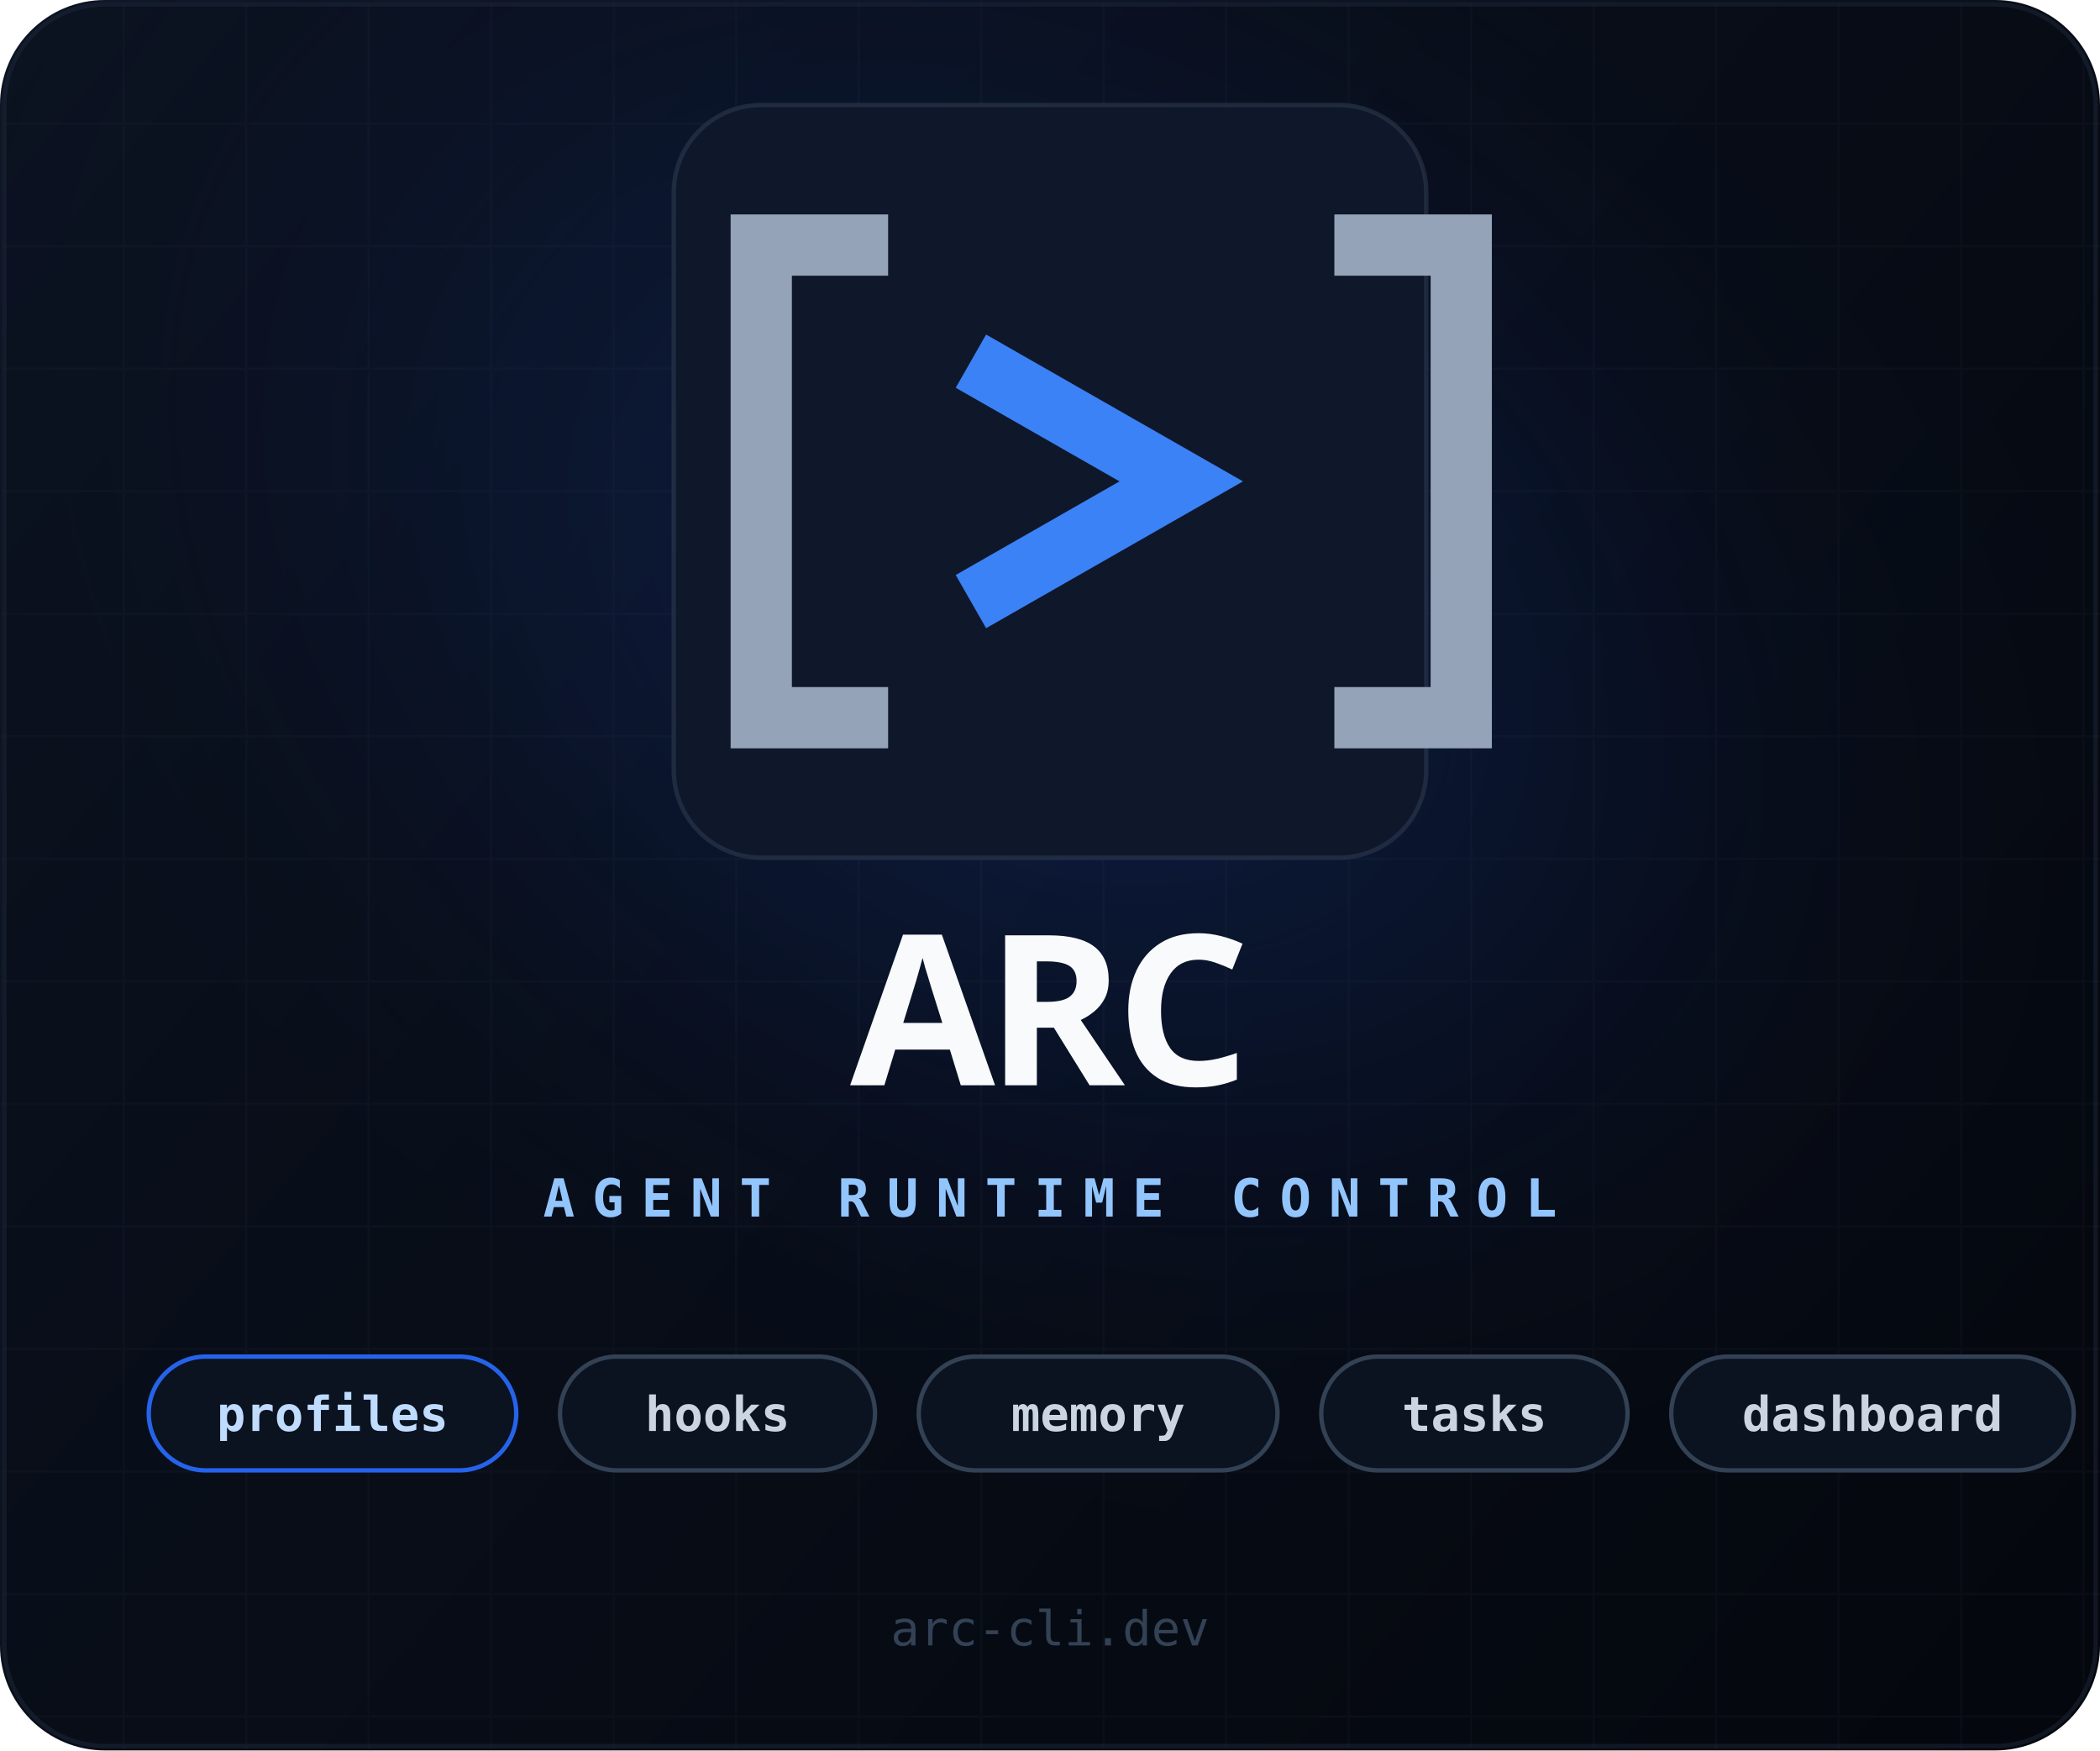
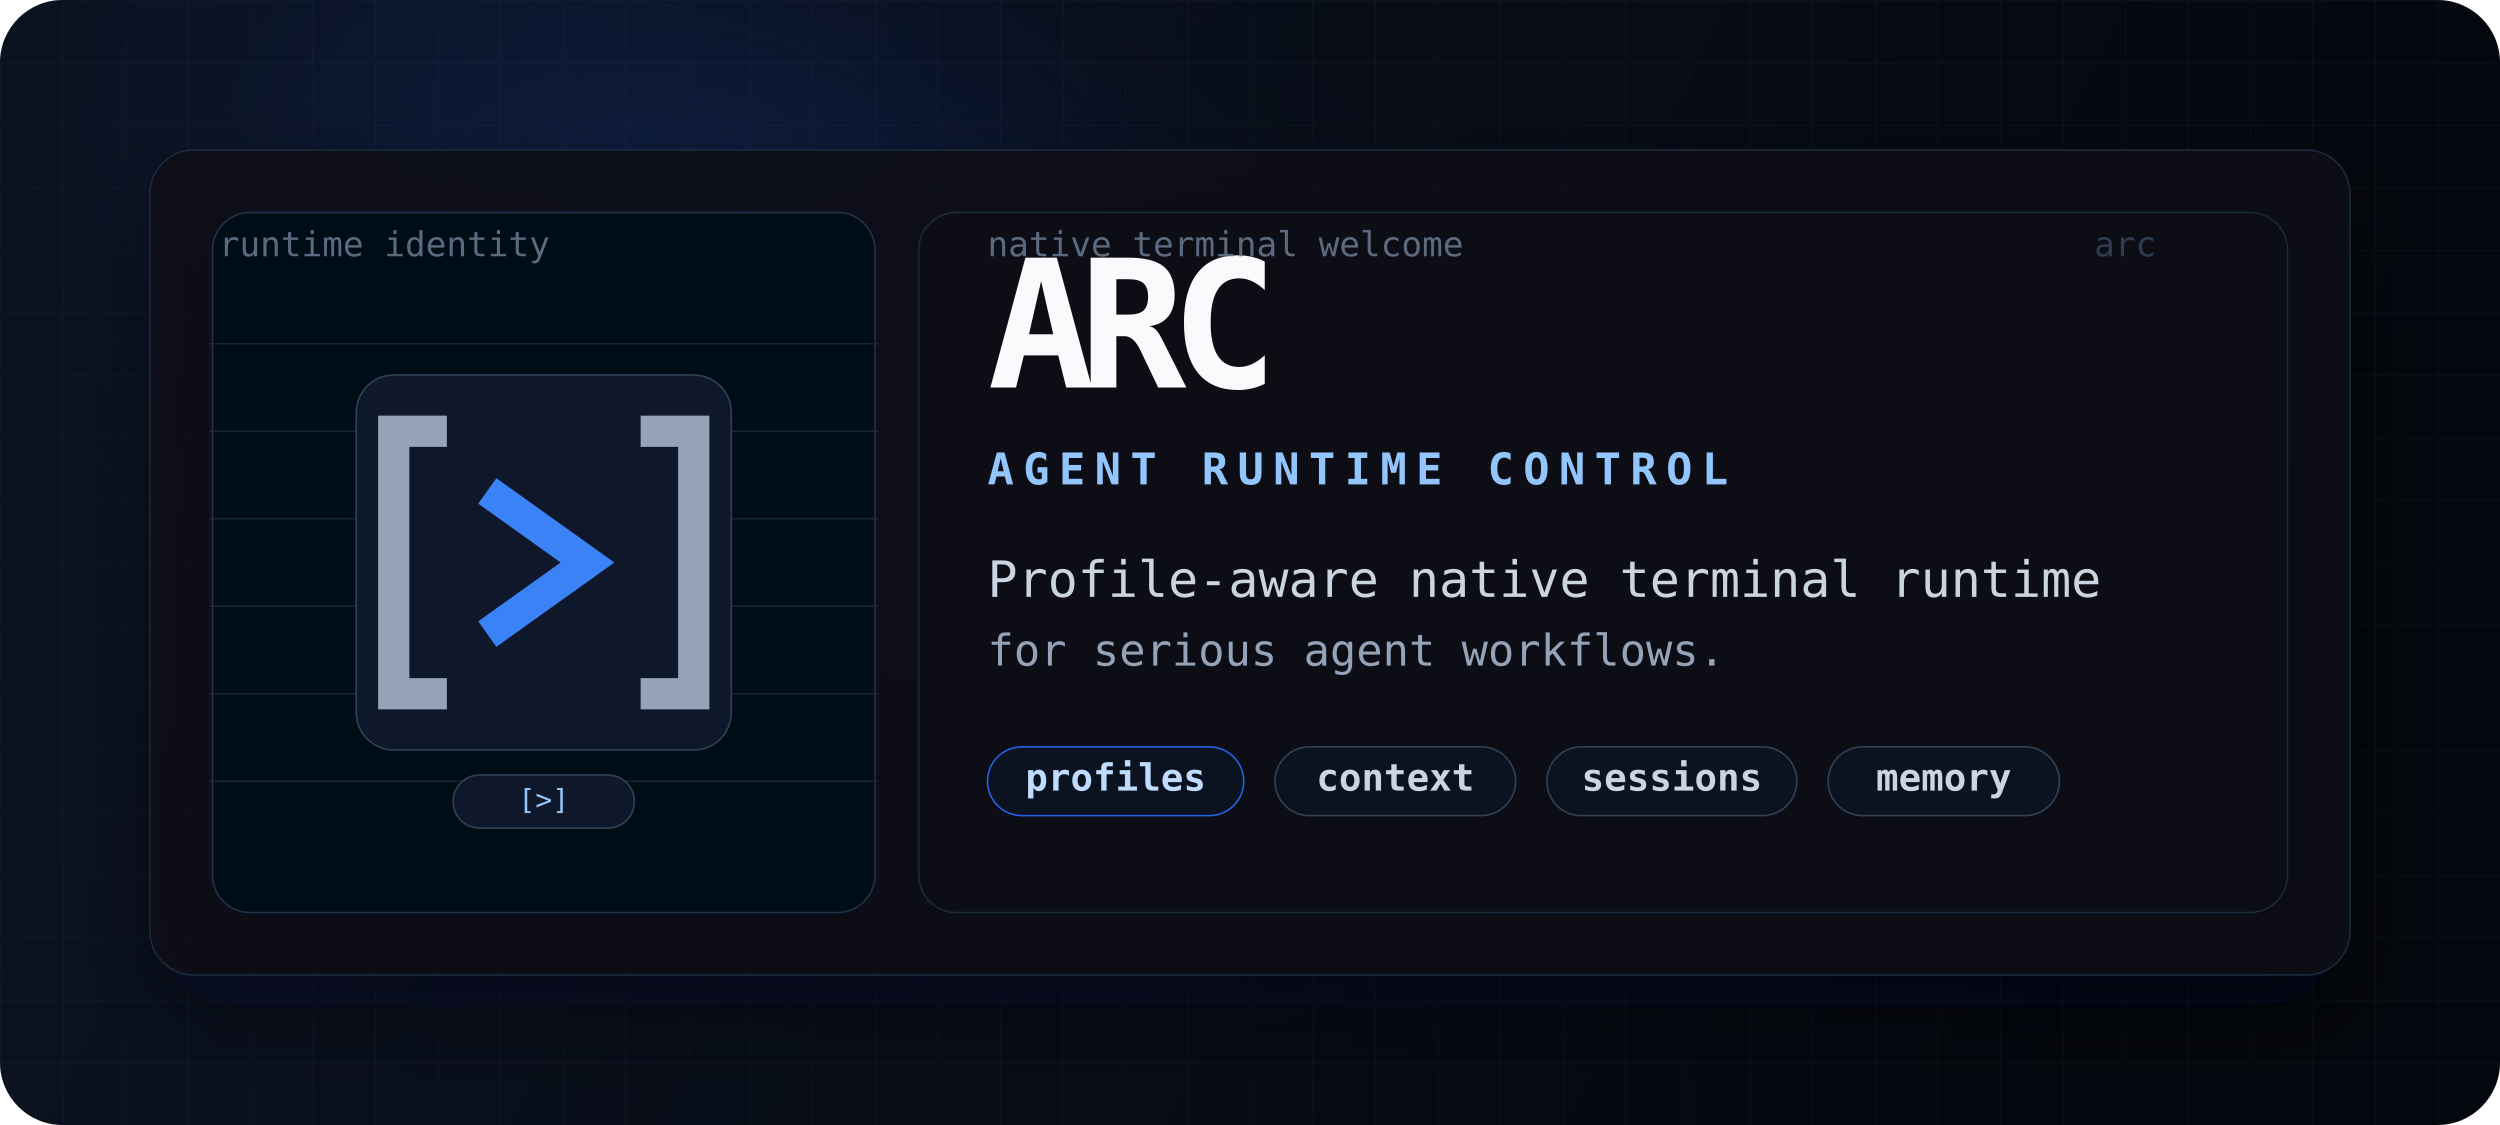
- <svg xmlns="http://www.w3.org/2000/svg" viewBox="0 0 480 400" fill="none">
+ <svg xmlns="http://www.w3.org/2000/svg" viewBox="0 0 1600 720" fill="none">
  <defs>
-     <linearGradient id="bg" x1="0" y1="0" x2="480" y2="400" gradientUnits="userSpaceOnUse">
+     <linearGradient id="bg" x1="240" y1="80" x2="1360" y2="640" gradientUnits="userSpaceOnUse">
      <stop stop-color="#0B1220" />
      <stop offset="1" stop-color="#04070D" />
    </linearGradient>
-     <radialGradient id="glow" cx="0" cy="0" r="1" gradientUnits="userSpaceOnUse" gradientTransform="translate(240 140) rotate(30) scale(280 200)">
-       <stop stop-color="#2563EB" stop-opacity=".22" />
-       <stop offset=".6" stop-color="#1D4ED8" stop-opacity=".05" />
+     <radialGradient id="glow" cx="0" cy="0" r="1" gradientUnits="userSpaceOnUse" gradientTransform="translate(510 244) rotate(34.138) scale(634.451 387.089)">
+       <stop stop-color="#2563EB" stop-opacity=".28" />
+       <stop offset=".52" stop-color="#1D4ED8" stop-opacity=".08" />
      <stop offset="1" stop-color="#020617" stop-opacity="0" />
    </radialGradient>
-     <pattern id="grid" width="28" height="28" patternUnits="userSpaceOnUse">
-       <path d="M28 0H0V28" stroke="#334155" stroke-opacity=".1" />
+     <pattern id="grid" width="40" height="40" patternUnits="userSpaceOnUse">
+       <path d="M40 0H0V40" stroke="#334155" stroke-opacity=".18" />
    </pattern>
+     <filter id="shadow" x="-20%" y="-20%" width="140%" height="140%">
+       <feDropShadow dx="0" dy="24" stdDeviation="28" flood-color="#020617" flood-opacity=".45" />
+     </filter>
  </defs>
-   <rect width="480" height="400" rx="24" fill="url(#bg)" />
-   <rect width="480" height="400" rx="24" fill="url(#grid)" />
-   <rect width="480" height="400" rx="24" fill="url(#glow)" />
-   <rect x="1" y="1" width="478" height="398" rx="23" fill="none" stroke="#1E293B" stroke-opacity=".5" />
-   <g transform="translate(170, 40)">
-     <rect x="-16" y="-16" width="172" height="172" rx="20" fill="#0F172A" stroke="#334155" stroke-opacity=".5" />
-     <polyline points="26 16 4 16 4 124 26 124" stroke="#94A3B8" stroke-width="14" stroke-linecap="square" stroke-linejoin="miter" />
-     <polyline points="58 46 100 70 58 94" stroke="#3B82F6" stroke-width="14" stroke-linecap="square" stroke-linejoin="miter" />
-     <polyline points="142 16 164 16 164 124 142 124" stroke="#94A3B8" stroke-width="14" stroke-linecap="square" stroke-linejoin="miter" />
+   <rect width="1600" height="720" rx="40" fill="url(#bg)" />
+   <rect width="1600" height="720" rx="40" fill="url(#grid)" />
+   <rect width="1600" height="720" rx="40" fill="url(#glow)" />
+   <g filter="url(#shadow)">
+     <rect x="96" y="96" width="1408" height="528" rx="28" fill="#0A0F1A" fill-opacity=".88" stroke="#1E293B" />
+     <rect x="136" y="136" width="424" height="448" rx="24" fill="#050A13" stroke="#23324A" />
+     <rect x="588" y="136" width="876" height="448" rx="24" fill="#070C15" stroke="#1E293B" />
  </g>
-   <g font-family="'Space Grotesk', system-ui, sans-serif" text-anchor="middle">
-     <text x="240" y="248" fill="#F8FAFC" font-size="48" font-weight="800" letter-spacing="-2">ARC</text>
-     <text x="240" y="278" fill="#93C5FD" font-size="12" font-weight="700" letter-spacing="4" font-family="'Space Mono', monospace">AGENT RUNTIME CONTROL</text>
+   <g opacity=".82">
+     <path d="M134 220H562" stroke="#1E293B" />
+     <path d="M134 276H562" stroke="#1E293B" />
+     <path d="M134 332H562" stroke="#1E293B" />
+     <path d="M134 388H562" stroke="#1E293B" />
+     <path d="M134 444H562" stroke="#1E293B" />
+     <path d="M134 500H562" stroke="#1E293B" />
  </g>
-   <g font-family="'Space Mono', monospace" font-size="11" font-weight="700">
-     <rect x="34" y="310" width="84" height="26" rx="13" fill="#0B1220" stroke="#2563EB" />
-     <text x="76" y="327" fill="#BFDBFE" text-anchor="middle">profiles</text>
-     <rect x="128" y="310" width="72" height="26" rx="13" fill="#0B1220" stroke="#334155" />
-     <text x="164" y="327" fill="#CBD5E1" text-anchor="middle">hooks</text>
-     <rect x="210" y="310" width="82" height="26" rx="13" fill="#0B1220" stroke="#334155" />
-     <text x="251" y="327" fill="#CBD5E1" text-anchor="middle">memory</text>
-     <rect x="302" y="310" width="70" height="26" rx="13" fill="#0B1220" stroke="#334155" />
-     <text x="337" y="327" fill="#CBD5E1" text-anchor="middle">tasks</text>
-     <rect x="382" y="310" width="92" height="26" rx="13" fill="#0B1220" stroke="#334155" />
-     <text x="428" y="327" fill="#CBD5E1" text-anchor="middle">dashboard</text>
+   <g transform="translate(228, 240)">
+     <rect x="0" y="0" width="240" height="240" rx="24" fill="#0F172A" stroke="#334155" />
+     <polyline points="48 36 24 36 24 204 48 204" stroke="#94A3B8" stroke-width="20" stroke-linecap="square" stroke-linejoin="miter" />
+     <polyline points="92 80 148 120 92 160" stroke="#3B82F6" stroke-width="20" stroke-linecap="square" stroke-linejoin="miter" />
+     <polyline points="192 36 216 36 216 204 192 204" stroke="#94A3B8" stroke-width="20" stroke-linecap="square" stroke-linejoin="miter" />
  </g>
-   <text x="240" y="376" fill="#334155" font-family="'Space Mono', monospace" font-size="11" text-anchor="middle">arc-cli.dev</text>
+   <g transform="translate(228, 240)">
+     <rect x="62" y="256" width="116" height="34" rx="17" fill="#0F172A" stroke="#334155" />
+     <text x="120" y="278" fill="#93C5FD" font-family="JetBrains Mono, SFMono-Regular, Menlo, monospace" font-size="18" text-anchor="middle">[&gt;]</text>
+   </g>
+   <g font-family="JetBrains Mono, SFMono-Regular, Menlo, monospace">
+     <text x="632" y="248" fill="#F8FAFC" font-size="114" font-weight="800" letter-spacing="-10">ARC</text>
+     <text x="632" y="310" fill="#93C5FD" font-size="28" font-weight="700" letter-spacing="6">AGENT RUNTIME CONTROL</text>
+     <text x="632" y="382" fill="#CBD5E1" font-size="32">Profile-aware native terminal runtime</text>
+     <text x="632" y="426" fill="#94A3B8" font-size="28">for serious agent workflows.</text>
+   </g>
+   <g font-family="JetBrains Mono, SFMono-Regular, Menlo, monospace" font-size="24" font-weight="700">
+     <rect x="632" y="478" width="164" height="44" rx="22" fill="#0B1220" stroke="#2563EB" />
+     <text x="714" y="506" fill="#BFDBFE" text-anchor="middle">profiles</text>
+     <rect x="816" y="478" width="154" height="44" rx="22" fill="#0B1220" stroke="#334155" />
+     <text x="893" y="506" fill="#CBD5E1" text-anchor="middle">context</text>
+     <rect x="990" y="478" width="160" height="44" rx="22" fill="#0B1220" stroke="#334155" />
+     <text x="1070" y="506" fill="#CBD5E1" text-anchor="middle">sessions</text>
+     <rect x="1170" y="478" width="148" height="44" rx="22" fill="#0B1220" stroke="#334155" />
+     <text x="1244" y="506" fill="#CBD5E1" text-anchor="middle">memory</text>
+   </g>
+   <g opacity=".9" font-family="JetBrains Mono, SFMono-Regular, Menlo, monospace" font-size="22">
+     <text x="140" y="164" fill="#64748B">runtime identity</text>
+     <text x="632" y="164" fill="#64748B">native terminal welcome</text>
+     <text x="1380" y="164" fill="#334155" text-anchor="end">arc</text>
+   </g>
</svg>
